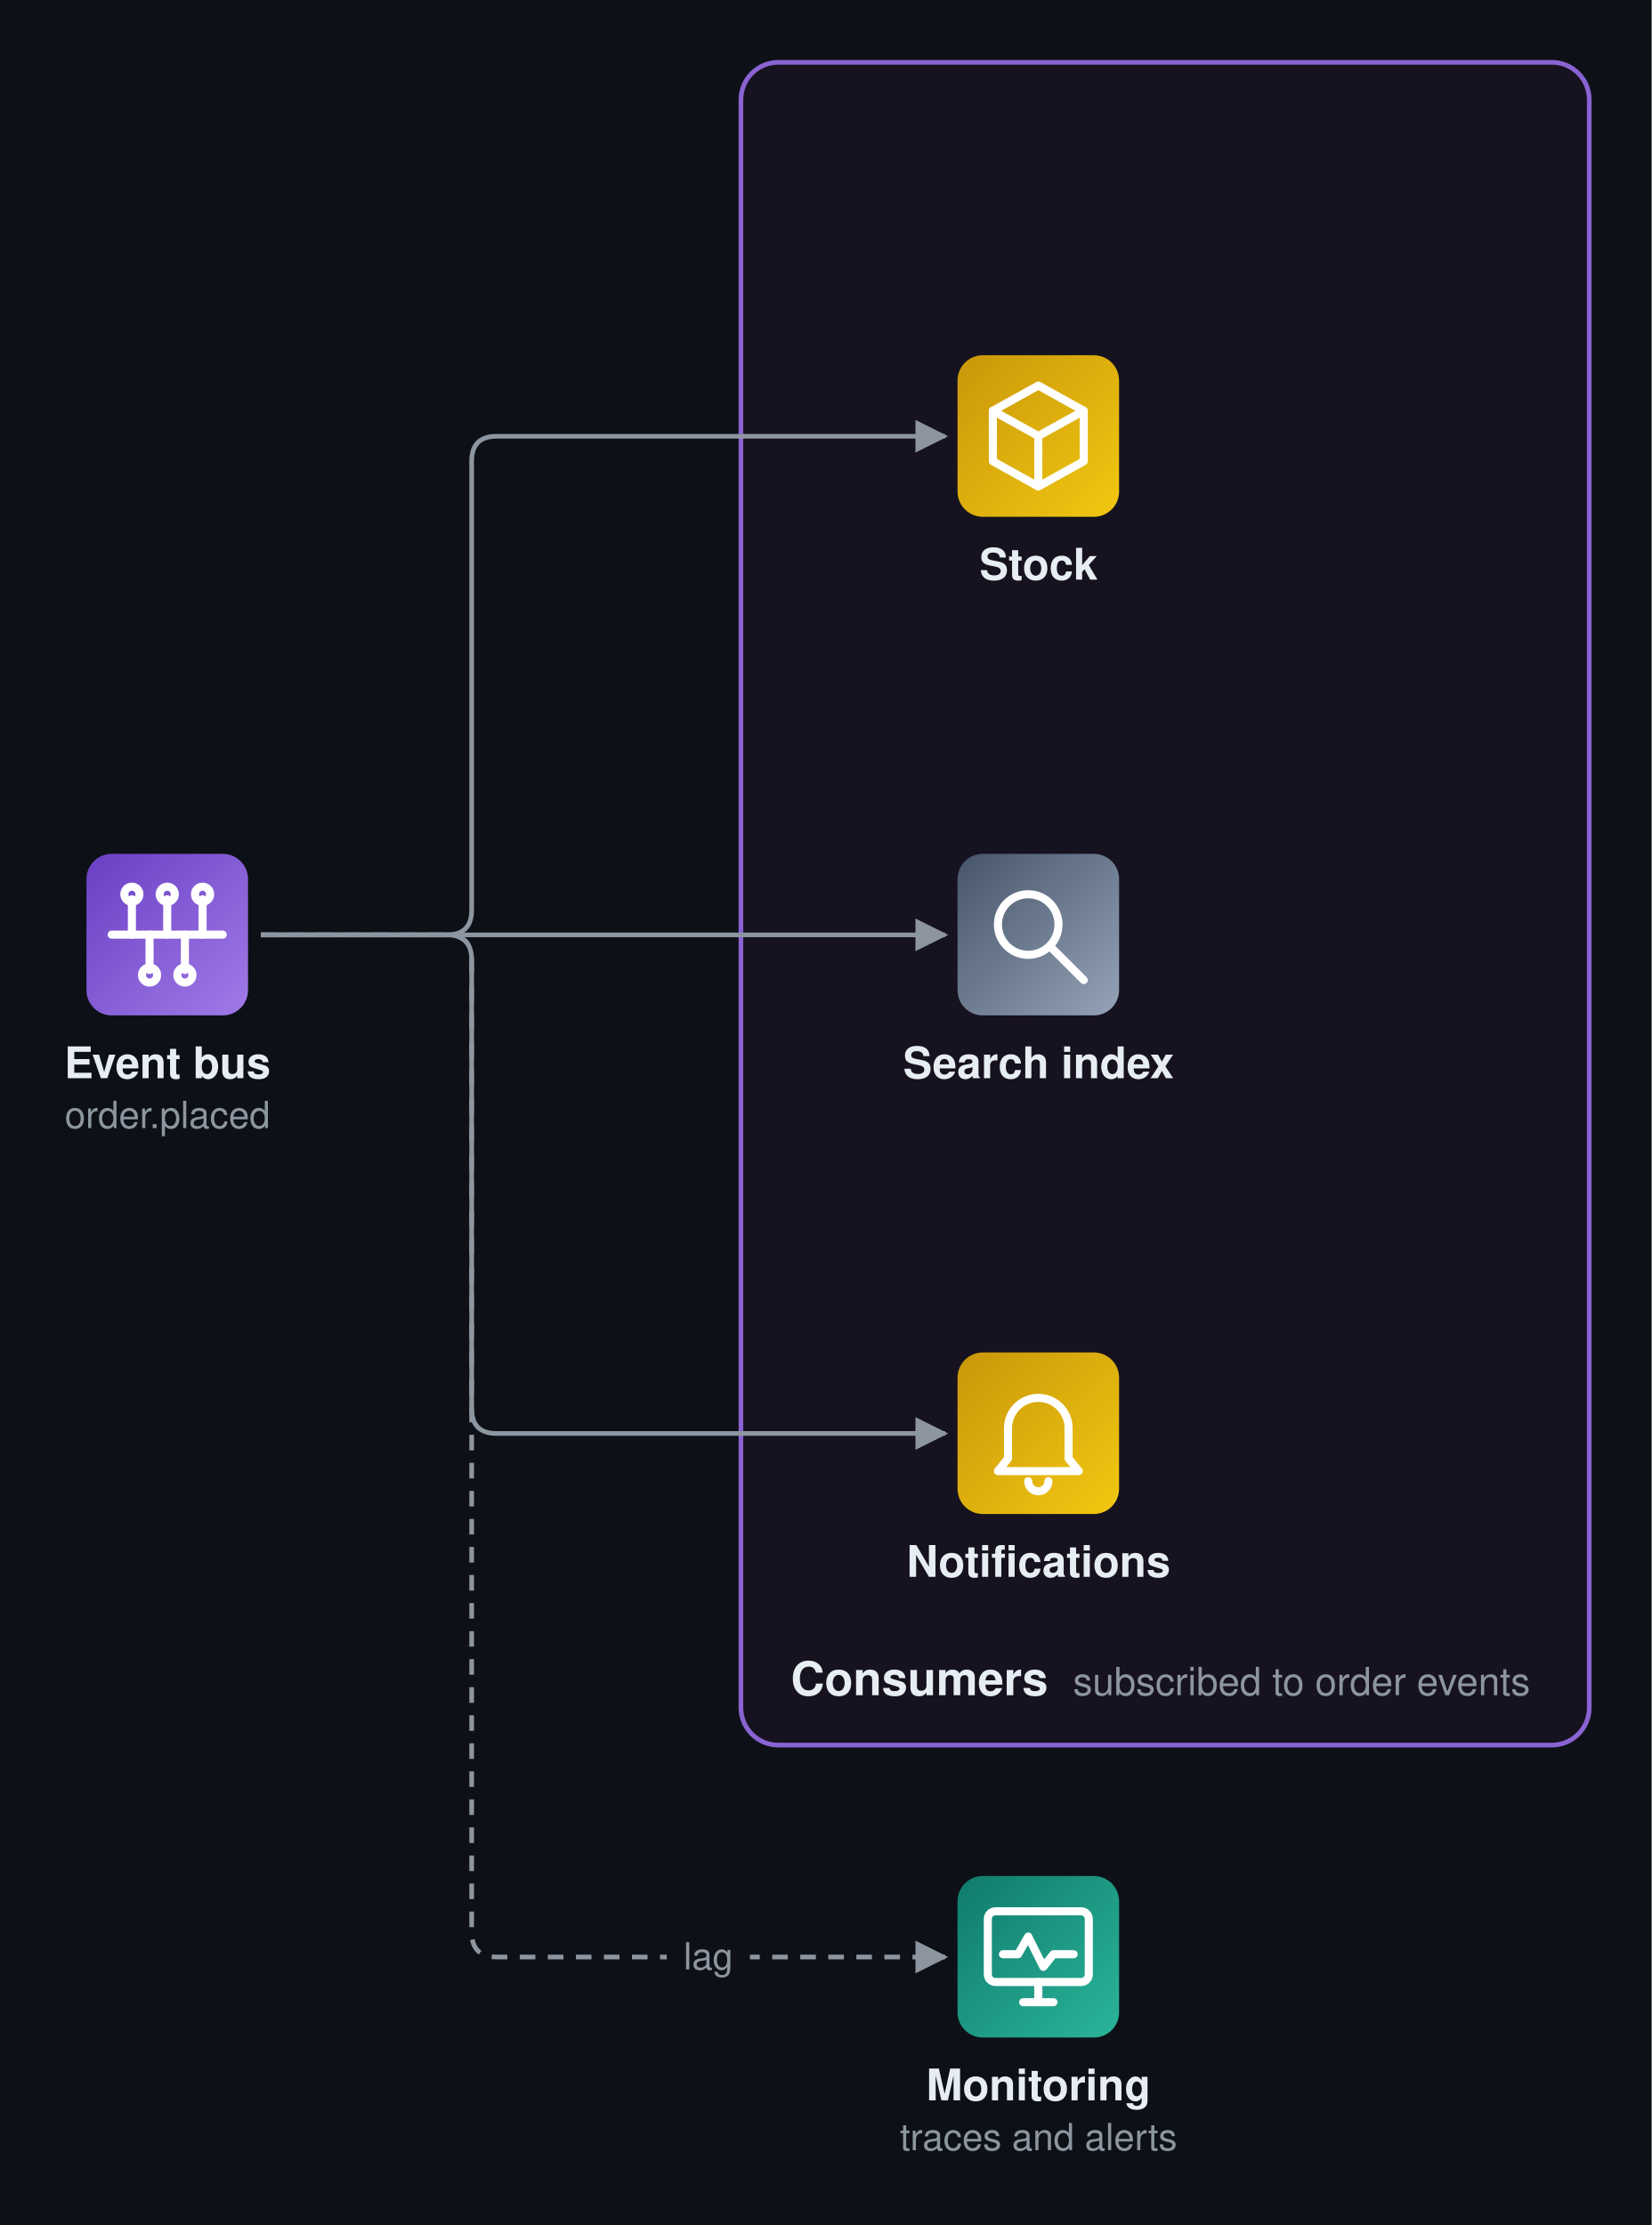
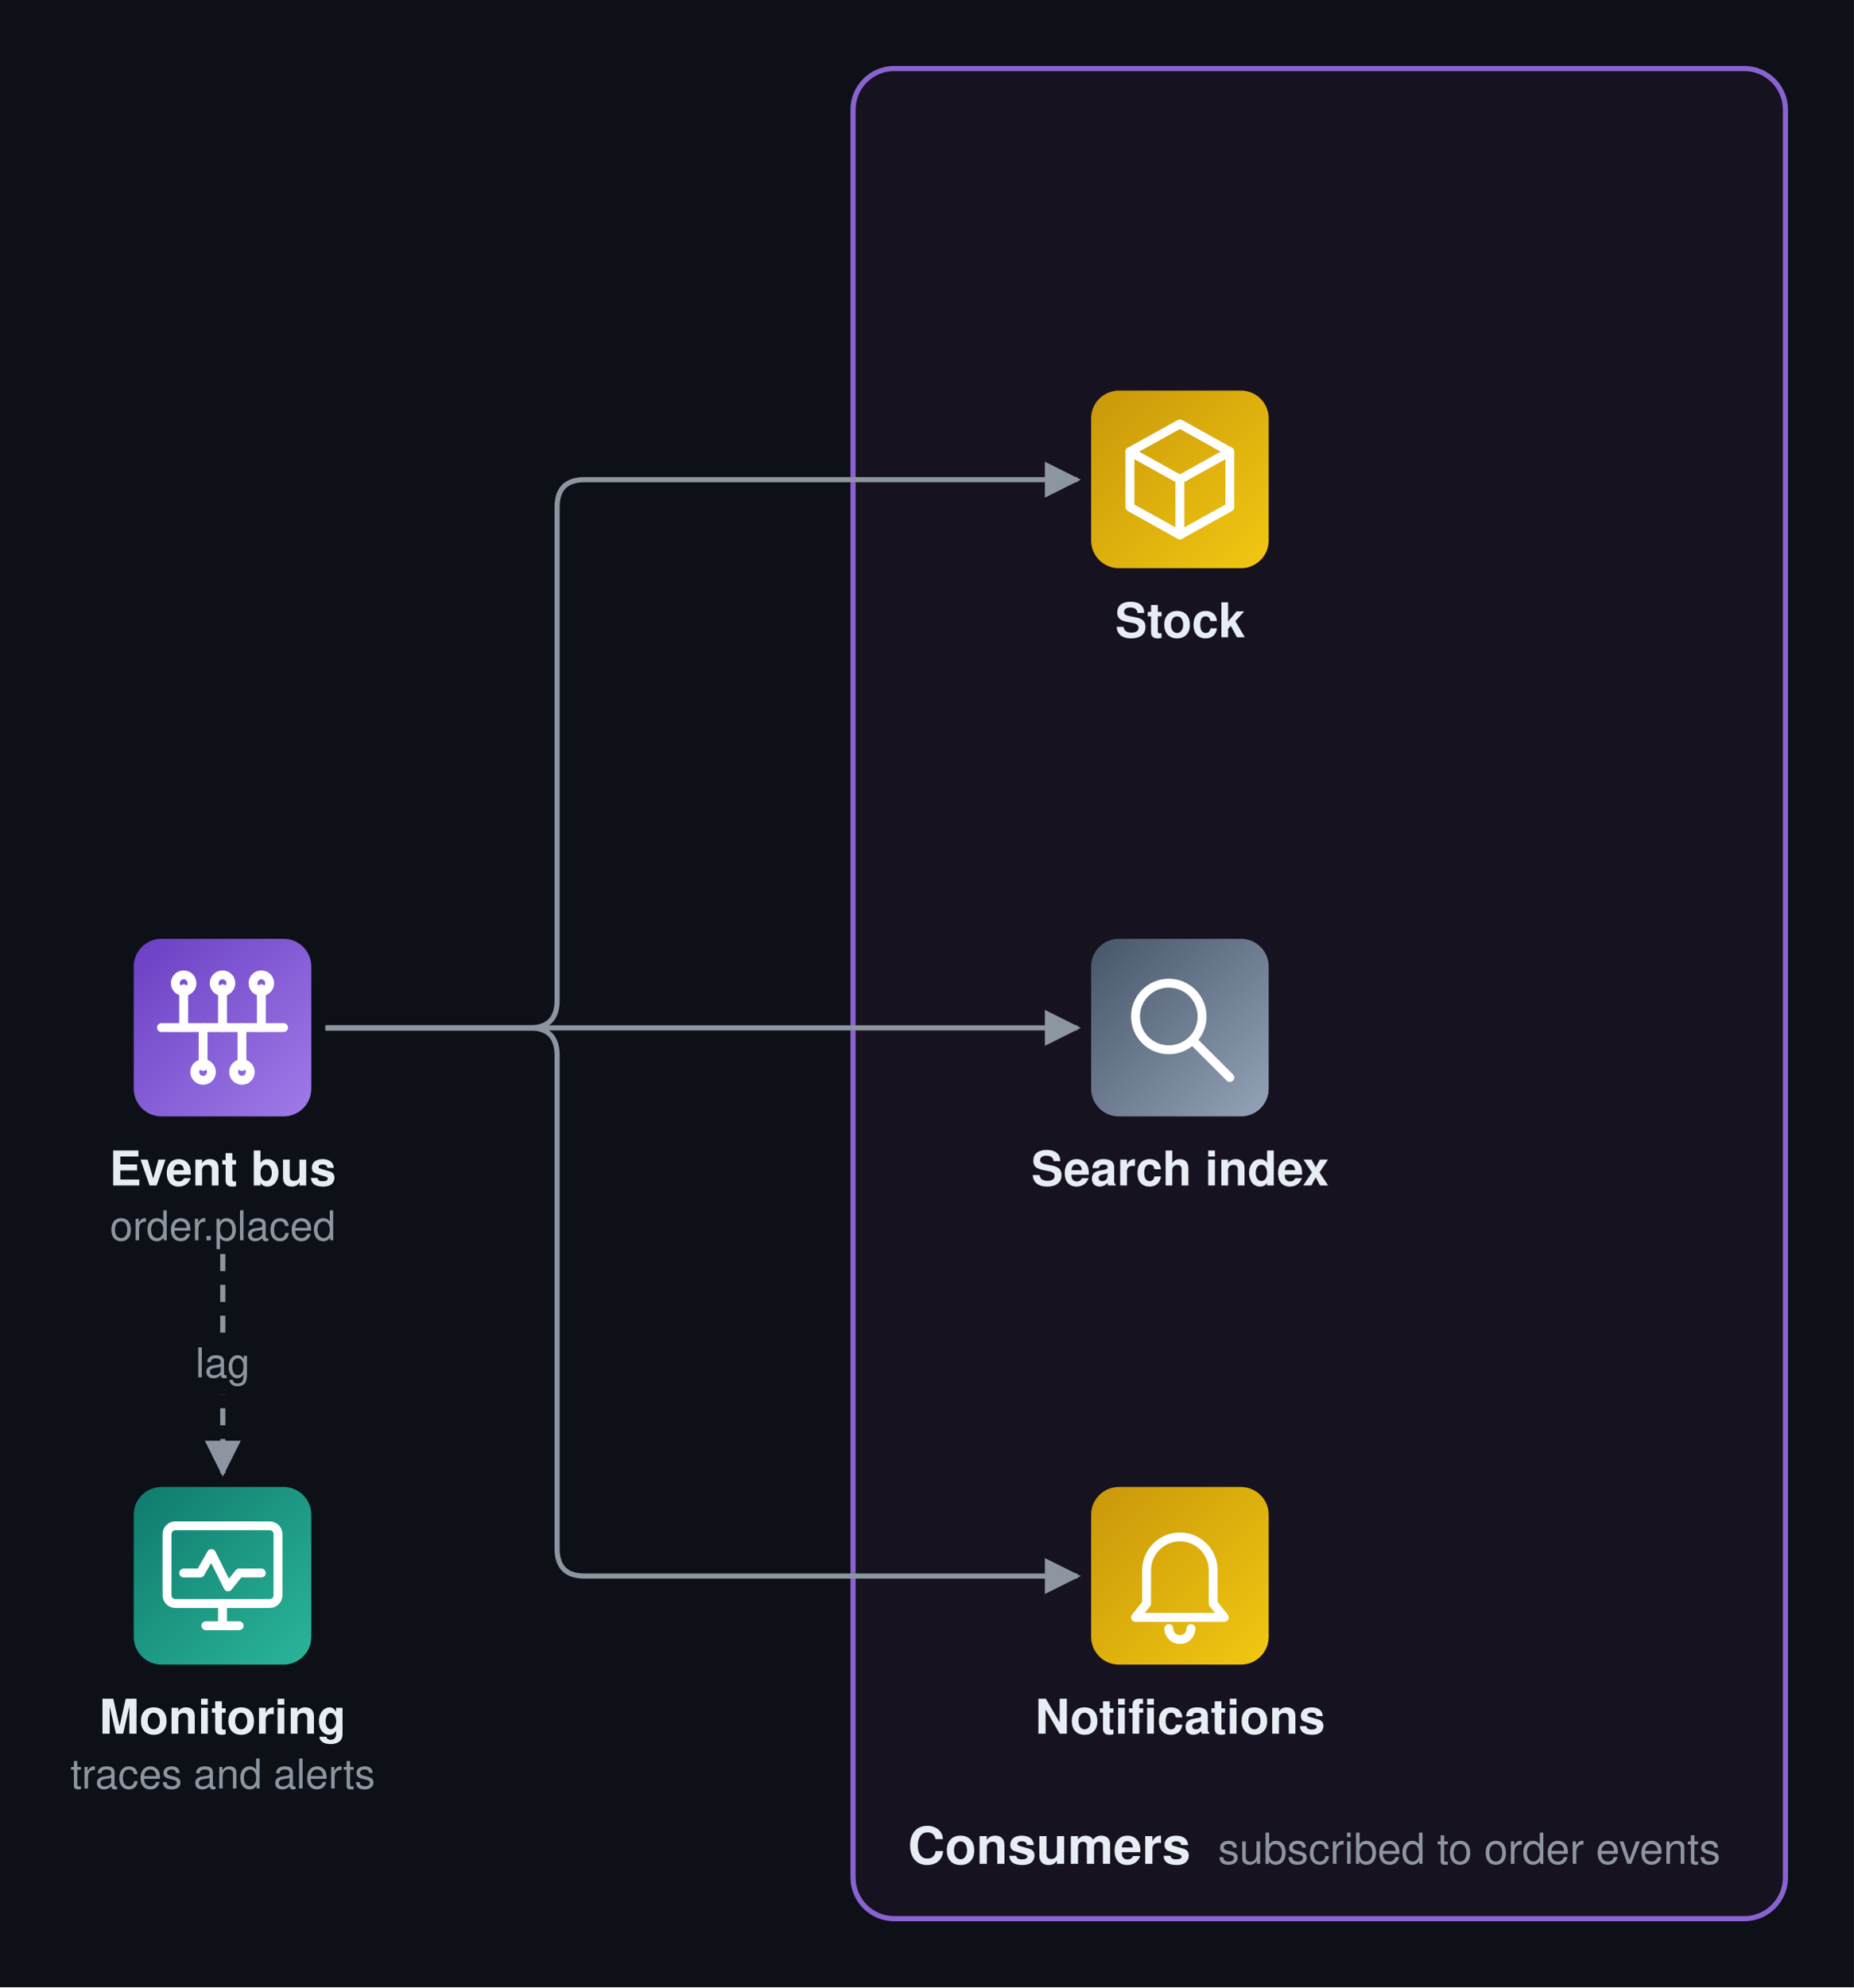
- <svg xmlns="http://www.w3.org/2000/svg" viewBox="-53.74 -140 529.95 714" width="529.95" height="714" font-family="-apple-system, BlinkMacSystemFont, 'Segoe UI', Helvetica, Arial, sans-serif" role="img" aria-label="Phone and web clients call one gateway. The orders service stores each order and publishes an event, and three consumers react to it on their own: stock, search and notifications.">
+ <svg xmlns="http://www.w3.org/2000/svg" viewBox="-65.04 -140 541.24 580" width="541.24" height="580" font-family="-apple-system, BlinkMacSystemFont, 'Segoe UI', Helvetica, Arial, sans-serif" role="img" aria-label="Phone and web clients call one gateway. The orders service stores each order and publishes an event, and three consumers react to it on their own: stock, search and notifications.">
  <defs>
    <linearGradient id="tile-amber" x1="0" y1="0" x2="1" y2="1">
      <stop offset="0" stop-color="#c9970a" />
      <stop offset="1" stop-color="#f2c811" />
    </linearGradient>
    <linearGradient id="tile-slate" x1="0" y1="0" x2="1" y2="1">
      <stop offset="0" stop-color="#475569" />
      <stop offset="1" stop-color="#94a3b8" />
    </linearGradient>
    <linearGradient id="tile-teal" x1="0" y1="0" x2="1" y2="1">
      <stop offset="0" stop-color="#0f7b6c" />
      <stop offset="1" stop-color="#2bb59a" />
    </linearGradient>
    <linearGradient id="tile-violet" x1="0" y1="0" x2="1" y2="1">
      <stop offset="0" stop-color="#6a3fc4" />
      <stop offset="1" stop-color="#a07be8" />
    </linearGradient>
  </defs>
-   <rect x="-53.74" y="-140" width="529.95" height="714" fill="#0d1117" />
+   <rect x="-65.04" y="-140" width="541.24" height="580" fill="#0d1117" />
  <g class="dg-body">
    <g class="grp" data-id="consumers" id="g-consumers">
      <rect x="184" y="-120" width="272.2" height="540" rx="12" stroke-width="1.5" fill="#16121f" stroke="#8a63d2" />
      <text class="gtitle" x="200" y="404" font-size="15" font-weight="600" fill="#e6edf3">Consumers<tspan class="gsub" dx="8" font-size="12.5" font-weight="400" fill="#8d96a0">subscribed to order events</tspan>
      </text>
    </g>
    <g class="edge" id="e-bus-_stock" data-id="bus-&gt;stock" data-from="bus" data-to="stock">
      <path class="base" d="M30 160 L89.6 160 Q97.6 160 97.6 152 L97.6 8 Q97.6 0 105.6 0 L249.5 0" fill="none" stroke-width="1.5" stroke="#8d96a0" />
      <path class="head" d="M250.5 0L240 5.25L240 -5.25z" fill="#8d96a0" />
    </g>
    <g class="edge" id="e-bus-_search" data-id="bus-&gt;search" data-from="bus" data-to="search">
      <path class="base" d="M30 160 L249.5 160" fill="none" stroke-width="1.5" stroke="#8d96a0" />
      <path class="head" d="M250.5 160L240 165.25L240 154.75z" fill="#8d96a0" />
    </g>
    <g class="edge" id="e-bus-_notify" data-id="bus-&gt;notify" data-from="bus" data-to="notify">
      <path class="base" d="M30 160 L89.6 160 Q97.6 160 97.6 168 L97.6 312 Q97.6 320 105.6 320 L249.5 320" fill="none" stroke-width="1.5" stroke="#8d96a0" />
      <path class="head" d="M250.5 320L240 325.25L240 314.75z" fill="#8d96a0" />
    </g>
    <g class="edge" id="e-bus-_monitor" data-id="bus-&gt;monitor" data-from="bus" data-to="monitor">
-       <path class="base" d="M30 160 L89.6 160 Q97.6 160 97.6 168 L97.6 480 Q97.6 488 105.6 488 L249.5 488" fill="none" stroke-width="1.5" stroke-dasharray="5 4" stroke="#8d96a0" />
-       <path class="head" d="M250.5 488L240 493.25L240 482.75z" fill="#8d96a0" />
+       <path class="base" d="M0 226 L0 290" fill="none" stroke-width="1.5" stroke-dasharray="5 4" stroke="#8d96a0" />
+       <path class="head" d="M0 291L-5.25 280.5L5.25 280.5z" fill="#8d96a0" />
    </g>
    <g class="labels">
      <g class="elab" data-edge="bus-&gt;monitor">
-         <rect x="160.2" y="479" width="26.7" height="18" rx="4" fill="#0d1117" />
-         <text class="elabel" x="173.55" y="492" font-size="12" text-anchor="middle" fill="#8d96a0">lag</text>
+         <rect x="-13.35" y="249" width="26.7" height="18" rx="4" fill="#0d1117" />
+         <text class="elabel" x="0" y="262" font-size="12" text-anchor="middle" fill="#8d96a0">lag</text>
      </g>
-     </g>
-     <g class="node" id="n-bus" data-id="bus">
-       <g class="tile" transform="translate(-26 134) scale(0.81)">
-         <rect width="64" height="64" rx="10" fill="url(#tile-violet)" />
-         <g class="glyph" fill="none" stroke="#fff" stroke-width="3.2" stroke-linecap="round" stroke-linejoin="round">
-           <path d="M10 32h44" />
-           <path d="M18 18v14M32 18v14M46 18v14M25 46V32M39 46V32" />
-           <circle cx="18" cy="16" r="3" />
-           <circle cx="32" cy="16" r="3" />
-           <circle cx="46" cy="16" r="3" />
-           <circle cx="25" cy="48" r="3" />
-           <circle cx="39" cy="48" r="3" />
-         </g>
-       </g>
-       <text class="ntitle" x="0" y="206" font-size="14" font-weight="600" text-anchor="middle" fill="#e6edf3">Event bus</text>
-       <text class="nsub" x="0" y="222" font-size="12" text-anchor="middle" fill="#8d96a0">order.placed</text>
    </g>
    <g class="node" id="n-stock" data-id="stock">
      <g class="tile" transform="translate(253.5 -26) scale(0.81)">
        <rect width="64" height="64" rx="10" fill="url(#tile-amber)" />
        <g class="glyph" fill="none" stroke="#fff" stroke-width="3.2" stroke-linecap="round" stroke-linejoin="round">
          <path d="M32 12 50 22v20L32 52 14 42V22z" />
          <path d="M14 22l18 10 18-10M32 32v20" />
        </g>
      </g>
      <text class="ntitle" x="279.5" y="46" font-size="14" font-weight="600" text-anchor="middle" fill="#e6edf3">Stock</text>
    </g>
    <g class="node" id="n-search" data-id="search">
      <g class="tile" transform="translate(253.5 134) scale(0.81)">
        <rect width="64" height="64" rx="10" fill="url(#tile-slate)" />
        <g class="glyph" fill="none" stroke="#fff" stroke-width="3.2" stroke-linecap="round" stroke-linejoin="round">
          <circle cx="28" cy="28" r="12" />
          <path d="M37 37l13 13" />
        </g>
      </g>
      <text class="ntitle" x="279.5" y="206" font-size="14" font-weight="600" text-anchor="middle" fill="#e6edf3">Search index</text>
    </g>
    <g class="node" id="n-notify" data-id="notify">
      <g class="tile" transform="translate(253.5 294) scale(0.81)">
        <rect width="64" height="64" rx="10" fill="url(#tile-amber)" />
        <g class="glyph" fill="none" stroke="#fff" stroke-width="3.2" stroke-linecap="round" stroke-linejoin="round">
          <path d="M20 42V30a12 12 0 0 1 24 0v12l4 5H16z" />
          <path d="M28 51a4 4 0 0 0 8 0" />
        </g>
      </g>
      <text class="ntitle" x="279.5" y="366" font-size="14" font-weight="600" text-anchor="middle" fill="#e6edf3">Notifications</text>
    </g>
+     <g class="node" id="n-bus" data-id="bus">
+       <g class="tile" transform="translate(-26 134) scale(0.81)">
+         <rect width="64" height="64" rx="10" fill="url(#tile-violet)" />
+         <g class="glyph" fill="none" stroke="#fff" stroke-width="3.2" stroke-linecap="round" stroke-linejoin="round">
+           <path d="M10 32h44" />
+           <path d="M18 18v14M32 18v14M46 18v14M25 46V32M39 46V32" />
+           <circle cx="18" cy="16" r="3" />
+           <circle cx="32" cy="16" r="3" />
+           <circle cx="46" cy="16" r="3" />
+           <circle cx="25" cy="48" r="3" />
+           <circle cx="39" cy="48" r="3" />
+         </g>
+       </g>
+       <text class="ntitle" x="0" y="206" font-size="14" font-weight="600" text-anchor="middle" fill="#e6edf3">Event bus</text>
+       <text class="nsub" x="0" y="222" font-size="12" text-anchor="middle" fill="#8d96a0">order.placed</text>
+     </g>
    <g class="node" id="n-monitor" data-id="monitor">
-       <g class="tile" transform="translate(253.5 462) scale(0.81)">
+       <g class="tile" transform="translate(-26 294) scale(0.81)">
        <rect width="64" height="64" rx="10" fill="url(#tile-teal)" />
        <g class="glyph" fill="none" stroke="#fff" stroke-width="3.2" stroke-linecap="round" stroke-linejoin="round">
          <rect x="12" y="14" width="40" height="28" rx="3" />
          <path d="M26 50h12M32 42v8" />
          <path d="M18 31h6l4-7 6 12 4-5h8" />
        </g>
      </g>
-       <text class="ntitle" x="279.5" y="534" font-size="14" font-weight="600" text-anchor="middle" fill="#e6edf3">Monitoring</text>
-       <text class="nsub" x="279.5" y="550" font-size="12" text-anchor="middle" fill="#8d96a0">traces and alerts</text>
+       <text class="ntitle" x="0" y="366" font-size="14" font-weight="600" text-anchor="middle" fill="#e6edf3">Monitoring</text>
+       <text class="nsub" x="0" y="382" font-size="12" text-anchor="middle" fill="#8d96a0">traces and alerts</text>
    </g>
  </g>
</svg>
